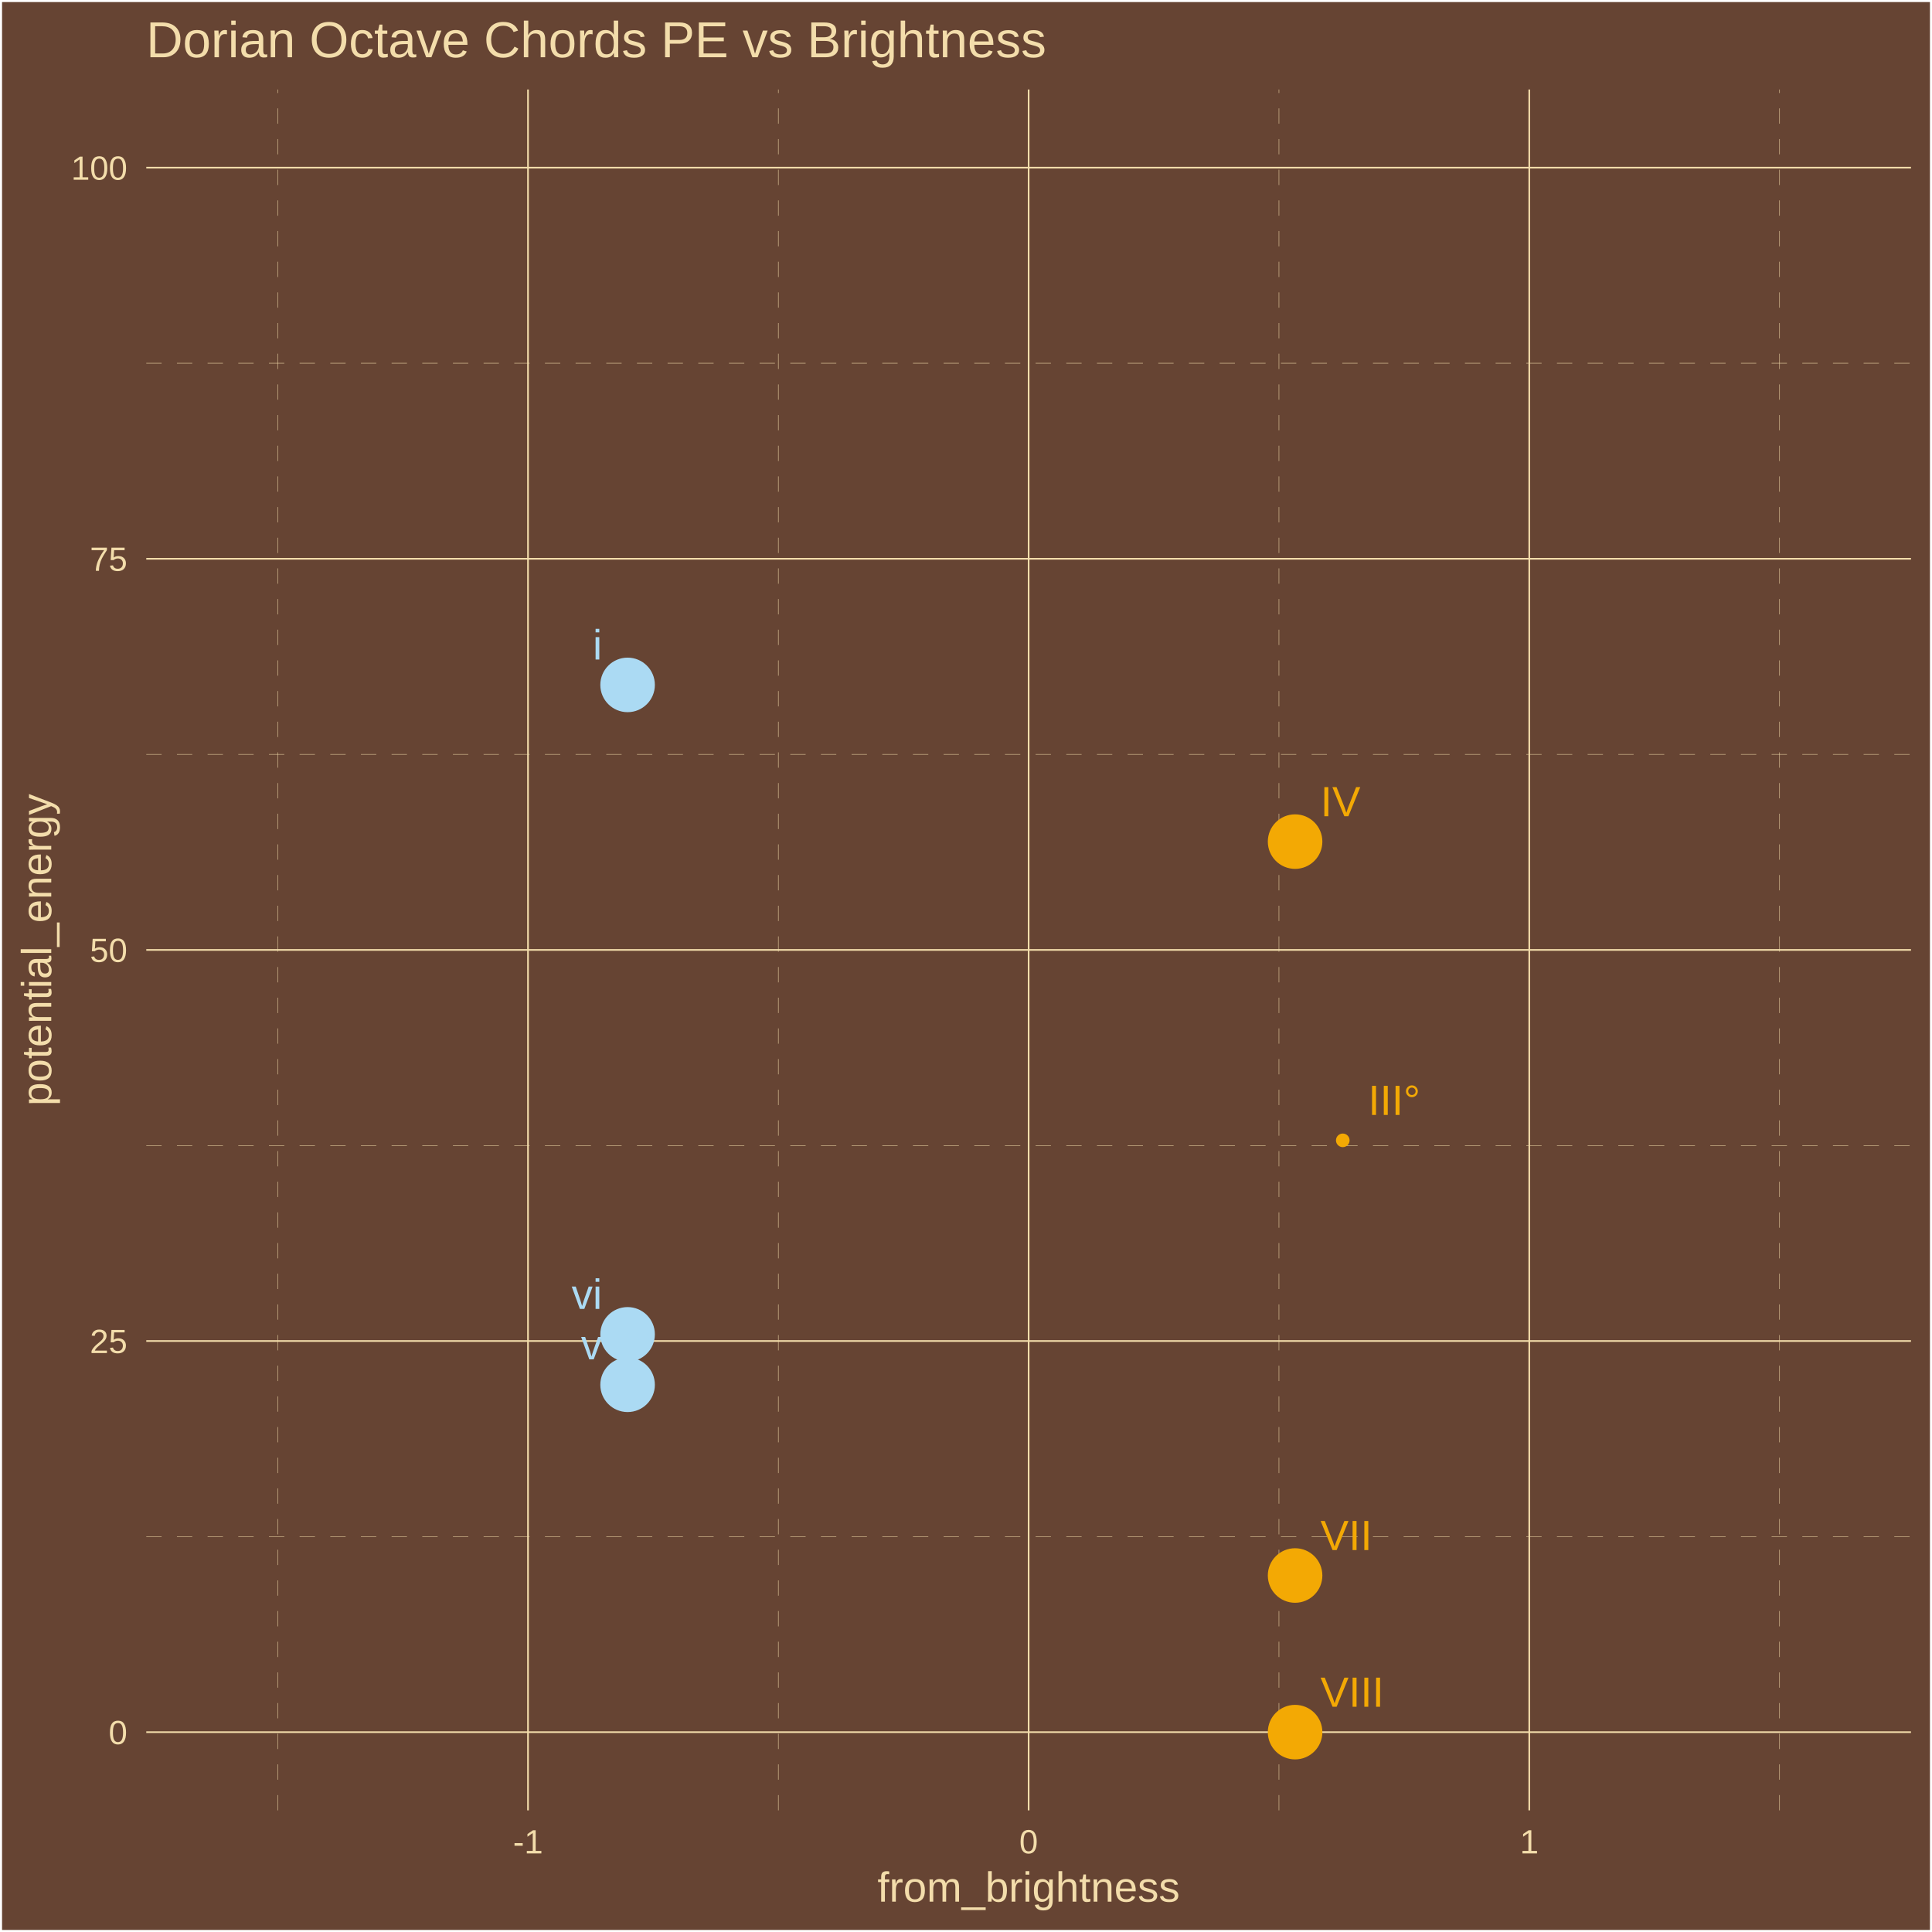
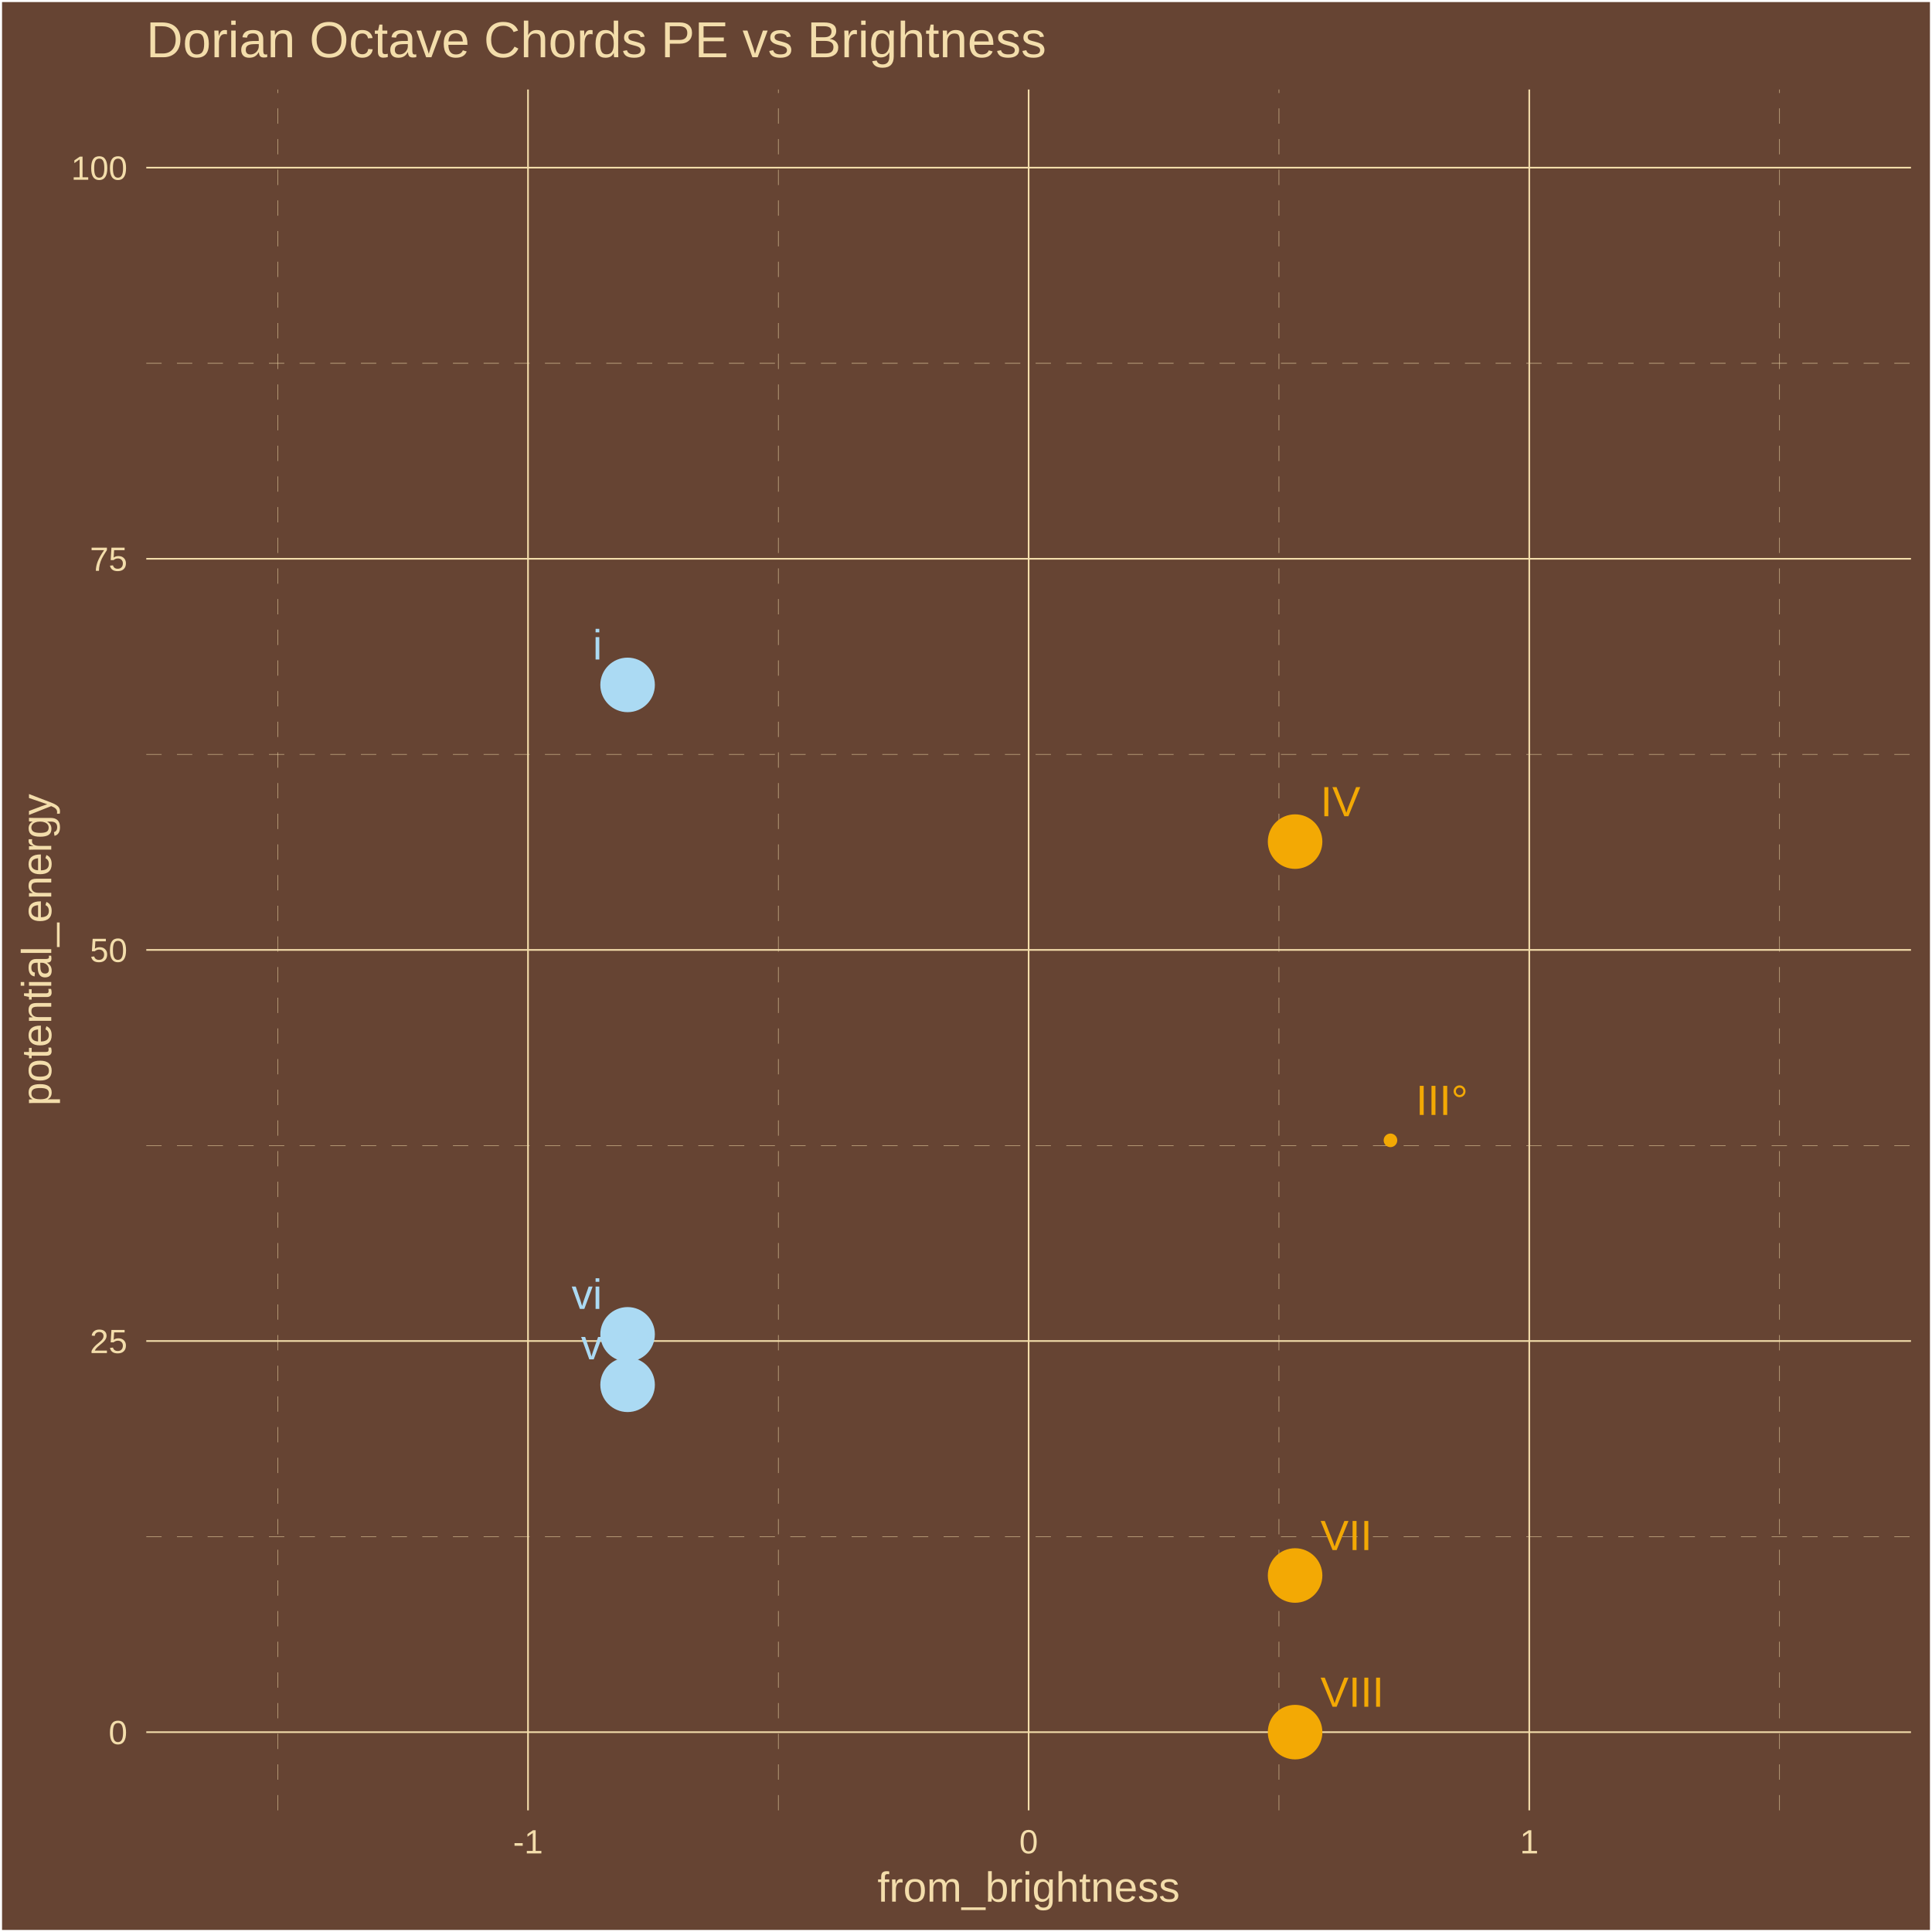
<svg xmlns="http://www.w3.org/2000/svg" class="svglite" width="504.00pt" height="504.00pt" viewBox="0 0 504.00 504.00">
  <defs>
    <style type="text/css">
    .svglite line, .svglite polyline, .svglite polygon, .svglite path, .svglite rect, .svglite circle {
      fill: none;
      stroke: #000000;
      stroke-linecap: round;
      stroke-linejoin: round;
      stroke-miterlimit: 10.00;
    }
    .svglite text {
      white-space: pre;
    }
  </style>
  </defs>
  <rect width="100%" height="100%" style="stroke: none; fill: #664433;" />
  <defs>
    <clipPath id="cpMC4wMHw1MDQuMDB8MC4wMHw1MDQuMDA=">
      <rect x="0.00" y="0.00" width="504.00" height="504.00" />
    </clipPath>
  </defs>
  <g clip-path="url(#cpMC4wMHw1MDQuMDB8MC4wMHw1MDQuMDA=)">
    <rect x="0.00" y="0" width="504.00" height="504.00" style="stroke-width: 1.07; stroke: #FFFFFF; fill: #664433;" />
  </g>
  <defs>
    <clipPath id="cpMzguMTZ8NDk4LjUyfDIzLjM0fDQ3Mi4yNw==">
      <rect x="38.16" y="23.34" width="460.36" height="448.93" />
    </clipPath>
  </defs>
  <g clip-path="url(#cpMzguMTZ8NDk4LjUyfDIzLjM0fDQ3Mi4yNw==)">
    <rect x="38.16" y="23.34" width="460.36" height="448.93" style="stroke-width: 1.07; stroke: none; fill: #664433;" />
    <polyline points="38.16,400.85 498.52,400.85 " style="stroke-width: 0.11; stroke: #F3DDAB; stroke-dasharray: 4.00,4.00; stroke-linecap: butt;" />
    <polyline points="38.16,298.82 498.52,298.82 " style="stroke-width: 0.11; stroke: #F3DDAB; stroke-dasharray: 4.00,4.00; stroke-linecap: butt;" />
    <polyline points="38.16,196.79 498.52,196.79 " style="stroke-width: 0.11; stroke: #F3DDAB; stroke-dasharray: 4.00,4.00; stroke-linecap: butt;" />
    <polyline points="38.16,94.76 498.52,94.76 " style="stroke-width: 0.11; stroke: #F3DDAB; stroke-dasharray: 4.00,4.00; stroke-linecap: butt;" />
    <polyline points="72.44,472.27 72.44,23.34 " style="stroke-width: 0.11; stroke: #F3DDAB; stroke-dasharray: 4.00,4.00; stroke-linecap: butt;" />
    <polyline points="203.04,472.27 203.04,23.34 " style="stroke-width: 0.11; stroke: #F3DDAB; stroke-dasharray: 4.00,4.00; stroke-linecap: butt;" />
    <polyline points="333.64,472.27 333.64,23.34 " style="stroke-width: 0.11; stroke: #F3DDAB; stroke-dasharray: 4.00,4.00; stroke-linecap: butt;" />
    <polyline points="464.24,472.27 464.24,23.34 " style="stroke-width: 0.11; stroke: #F3DDAB; stroke-dasharray: 4.00,4.00; stroke-linecap: butt;" />
    <polyline points="38.16,451.86 498.52,451.86 " style="stroke-width: 0.43; stroke: #F3DDAB; stroke-linecap: butt;" />
    <polyline points="38.16,349.83 498.52,349.83 " style="stroke-width: 0.43; stroke: #F3DDAB; stroke-linecap: butt;" />
    <polyline points="38.16,247.80 498.52,247.80 " style="stroke-width: 0.43; stroke: #F3DDAB; stroke-linecap: butt;" />
    <polyline points="38.16,145.77 498.52,145.77 " style="stroke-width: 0.43; stroke: #F3DDAB; stroke-linecap: butt;" />
    <polyline points="38.16,43.74 498.52,43.74 " style="stroke-width: 0.43; stroke: #F3DDAB; stroke-linecap: butt;" />
    <polyline points="137.74,472.27 137.74,23.34 " style="stroke-width: 0.43; stroke: #F3DDAB; stroke-linecap: butt;" />
    <polyline points="268.34,472.27 268.34,23.34 " style="stroke-width: 0.43; stroke: #F3DDAB; stroke-linecap: butt;" />
    <polyline points="398.94,472.27 398.94,23.34 " style="stroke-width: 0.43; stroke: #F3DDAB; stroke-linecap: butt;" />
    <circle cx="337.85" cy="451.86" r="6.76" style="stroke-width: 0.71; stroke: #F3A904; fill: #F3A904;" />
    <circle cx="337.85" cy="411.00" r="6.76" style="stroke-width: 0.71; stroke: #F3A904; fill: #F3A904;" />
    <circle cx="163.72" cy="348.09" r="6.76" style="stroke-width: 0.71; stroke: #ABDAF3; fill: #ABDAF3;" />
    <circle cx="163.72" cy="361.25" r="6.76" style="stroke-width: 0.71; stroke: #ABDAF3; fill: #ABDAF3;" />
    <circle cx="337.85" cy="219.55" r="6.76" style="stroke-width: 0.71; stroke: #F3A904; fill: #F3A904;" />
-     <circle cx="350.29" cy="297.48" r="1.42" style="stroke-width: 0.71; stroke: #F3A904; fill: #F3A904;" />
+     <circle cx="362.73" cy="297.48" r="1.42" style="stroke-width: 0.71; stroke: #F3A904; fill: #F3A904;" />
    <circle cx="163.72" cy="178.67" r="6.76" style="stroke-width: 0.71; stroke: #ABDAF3; fill: #ABDAF3;" />
    <polygon points="340.01,451.86 366.65,451.86 366.56,451.86 366.91,451.84 367.25,451.77 367.58,451.65 367.88,451.48 368.15,451.26 368.38,451.00 368.56,450.70 368.70,450.38 368.78,450.05 368.81,449.70 368.81,449.70 368.81,431.71 368.81,431.71 368.78,431.36 368.70,431.02 368.56,430.70 368.38,430.41 368.15,430.15 367.88,429.93 367.58,429.76 367.25,429.63 366.91,429.56 366.65,429.55 340.01,429.55 340.27,429.56 339.92,429.55 339.58,429.59 339.24,429.69 338.93,429.84 338.64,430.03 338.39,430.28 338.18,430.55 338.02,430.86 337.91,431.19 337.86,431.53 337.85,431.71 337.85,449.70 337.86,449.53 337.86,449.87 337.91,450.22 338.02,450.55 338.18,450.85 338.39,451.13 338.64,451.37 338.93,451.57 339.24,451.72 339.58,451.82 339.92,451.86 " style="stroke-width: nan; stroke: none;" />
    <text x="344.47" y="445.24" style="font-size: 11.04px;fill: #F3A904; font-family: &quot;Arial&quot;;" textLength="16.56px" lengthAdjust="spacingAndGlyphs">VIII</text>
    <polygon points="340.01,411.00 363.58,411.00 363.50,410.99 363.84,410.98 364.18,410.91 364.51,410.79 364.81,410.61 365.08,410.39 365.31,410.13 365.49,409.84 365.63,409.52 365.71,409.18 365.74,408.84 365.74,408.84 365.74,390.84 365.74,390.84 365.71,390.50 365.63,390.16 365.49,389.84 365.31,389.55 365.08,389.29 364.81,389.07 364.51,388.89 364.18,388.77 363.84,388.70 363.58,388.68 340.01,388.68 340.27,388.70 339.92,388.68 339.58,388.73 339.24,388.82 338.93,388.97 338.64,389.17 338.39,389.41 338.18,389.69 338.02,390.00 337.91,390.33 337.86,390.67 337.85,390.84 337.85,408.84 337.86,408.66 337.86,409.01 337.91,409.35 338.02,409.68 338.18,409.99 338.39,410.27 338.64,410.51 338.93,410.71 339.24,410.86 339.58,410.95 339.92,410.99 " style="stroke-width: nan; stroke: none;" />
    <text x="344.47" y="404.37" style="font-size: 11.04px;fill: #F3A904; font-family: &quot;Arial&quot;;" textLength="13.49px" lengthAdjust="spacingAndGlyphs">VII</text>
    <polygon points="143.51,348.09 161.56,348.09 161.47,348.09 161.82,348.07 162.16,348.00 162.48,347.88 162.78,347.71 163.05,347.49 163.28,347.23 163.47,346.93 163.60,346.61 163.69,346.27 163.72,345.93 163.72,345.93 163.72,327.94 163.72,327.94 163.69,327.59 163.60,327.25 163.47,326.93 163.28,326.64 163.05,326.38 162.78,326.16 162.48,325.98 162.16,325.86 161.82,325.79 161.56,325.78 143.51,325.78 143.77,325.79 143.43,325.78 143.08,325.82 142.75,325.92 142.43,326.06 142.15,326.26 141.90,326.50 141.69,326.78 141.53,327.09 141.41,327.42 141.36,327.76 141.35,327.94 141.35,345.93 141.36,345.75 141.36,346.10 141.41,346.45 141.53,346.78 141.69,347.08 141.90,347.36 142.15,347.60 142.43,347.80 142.75,347.95 143.08,348.04 143.43,348.09 " style="stroke-width: nan; stroke: none;" />
    <text x="157.09" y="341.46" text-anchor="end" style="font-size: 11.04px;fill: #ABDAF3; font-family: &quot;Arial&quot;;" textLength="7.96px" lengthAdjust="spacingAndGlyphs">vi</text>
    <polygon points="145.96,361.25 161.56,361.25 161.47,361.24 161.82,361.23 162.16,361.16 162.48,361.04 162.78,360.86 163.05,360.64 163.28,360.38 163.47,360.09 163.60,359.77 163.69,359.43 163.72,359.09 163.72,359.09 163.72,341.09 163.72,341.09 163.69,340.75 163.60,340.41 163.47,340.09 163.28,339.80 163.05,339.54 162.78,339.32 162.48,339.14 162.16,339.02 161.82,338.95 161.56,338.93 145.96,338.93 146.22,338.95 145.87,338.94 145.53,338.98 145.19,339.07 144.88,339.22 144.59,339.42 144.34,339.66 144.13,339.94 143.97,340.25 143.86,340.58 143.81,340.92 143.80,341.09 143.80,359.09 143.81,358.91 143.81,359.26 143.86,359.60 143.97,359.93 144.13,360.24 144.34,360.52 144.59,360.76 144.88,360.96 145.19,361.11 145.53,361.20 145.87,361.24 " style="stroke-width: nan; stroke: none;" />
    <text x="157.09" y="354.62" text-anchor="end" style="font-size: 11.04px;fill: #ABDAF3; font-family: &quot;Arial&quot;;" textLength="5.52px" lengthAdjust="spacingAndGlyphs">v</text>
    <polygon points="340.01,219.55 360.51,219.55 360.43,219.55 360.78,219.53 361.12,219.47 361.44,219.34 361.74,219.17 362.01,218.95 362.24,218.69 362.43,218.39 362.56,218.07 362.65,217.74 362.67,217.39 362.67,217.39 362.67,199.40 362.67,199.40 362.65,199.05 362.56,198.71 362.43,198.39 362.24,198.10 362.01,197.84 361.74,197.62 361.44,197.45 361.12,197.32 360.78,197.25 360.51,197.24 340.01,197.24 340.27,197.25 339.92,197.24 339.58,197.28 339.24,197.38 338.93,197.53 338.64,197.72 338.39,197.97 338.18,198.24 338.02,198.55 337.91,198.88 337.86,199.22 337.85,199.40 337.85,217.39 337.86,217.22 337.86,217.56 337.91,217.91 338.02,218.24 338.18,218.54 338.39,218.82 338.64,219.06 338.93,219.26 339.24,219.41 339.58,219.51 339.92,219.55 " style="stroke-width: nan; stroke: none;" />
    <text x="344.47" y="212.93" style="font-size: 11.04px;fill: #F3A904; font-family: &quot;Arial&quot;;" textLength="10.43px" lengthAdjust="spacingAndGlyphs">IV</text>
-     <polygon points="352.45,297.48 376.14,297.48 376.06,297.48 376.40,297.47 376.74,297.40 377.07,297.28 377.37,297.10 377.64,296.88 377.87,296.62 378.06,296.33 378.19,296.01 378.27,295.67 378.30,295.32 378.30,295.32 378.30,277.33 378.30,277.33 378.27,276.98 378.19,276.65 378.06,276.33 377.87,276.03 377.64,275.77 377.37,275.55 377.07,275.38 376.74,275.26 376.40,275.19 376.14,275.17 352.45,275.17 352.71,275.19 352.36,275.17 352.02,275.21 351.68,275.31 351.37,275.46 351.08,275.66 350.83,275.90 350.62,276.18 350.46,276.48 350.35,276.81 350.29,277.16 350.29,277.33 350.29,295.32 350.29,295.15 350.29,295.50 350.35,295.84 350.46,296.17 350.62,296.48 350.83,296.76 351.08,297.00 351.37,297.19 351.68,297.34 352.02,297.44 352.36,297.48 " style="stroke-width: nan; stroke: none;" />
-     <text x="356.91" y="290.86" style="font-size: 11.04px;fill: #F3A904; font-family: &quot;Arial&quot;;" textLength="13.62px" lengthAdjust="spacingAndGlyphs">III°</text>
+     <polygon points="364.89,297.48 388.58,297.48 388.49,297.48 388.84,297.47 389.18,297.40 389.51,297.28 389.81,297.10 390.08,296.88 390.31,296.62 390.49,296.33 390.63,296.01 390.71,295.67 390.74,295.32 390.74,295.32 390.74,277.33 390.74,277.33 390.71,276.98 390.63,276.65 390.49,276.33 390.31,276.03 390.08,275.77 389.81,275.55 389.51,275.38 389.18,275.26 388.84,275.19 388.58,275.17 364.89,275.17 365.15,275.19 364.80,275.17 364.45,275.21 364.12,275.31 363.81,275.46 363.52,275.66 363.27,275.90 363.06,276.18 362.90,276.48 362.79,276.81 362.73,277.16 362.73,277.33 362.73,295.32 362.73,295.15 362.73,295.50 362.79,295.84 362.90,296.17 363.06,296.48 363.27,296.76 363.52,297.00 363.81,297.19 364.12,297.34 364.45,297.44 364.80,297.48 " style="stroke-width: nan; stroke: none;" />
+     <text x="369.35" y="290.86" style="font-size: 11.04px;fill: #F3A904; font-family: &quot;Arial&quot;;" textLength="13.62px" lengthAdjust="spacingAndGlyphs">III°</text>
    <polygon points="149.03,178.67 161.56,178.67 161.47,178.67 161.82,178.66 162.16,178.59 162.48,178.47 162.78,178.29 163.05,178.07 163.28,177.81 163.47,177.52 163.60,177.20 163.69,176.86 163.72,176.51 163.72,176.51 163.72,158.52 163.72,158.52 163.69,158.18 163.60,157.84 163.47,157.52 163.28,157.22 163.05,156.96 162.78,156.74 162.48,156.57 162.16,156.45 161.82,156.38 161.56,156.36 149.03,156.36 149.29,156.38 148.94,156.36 148.60,156.41 148.26,156.50 147.95,156.65 147.66,156.85 147.41,157.09 147.20,157.37 147.04,157.68 146.93,158.00 146.87,158.35 146.87,158.52 146.87,176.51 146.87,176.34 146.87,176.69 146.93,177.03 147.04,177.36 147.20,177.67 147.41,177.95 147.66,178.19 147.95,178.39 148.26,178.53 148.60,178.63 148.94,178.67 " style="stroke-width: nan; stroke: none;" />
    <text x="157.09" y="172.05" text-anchor="end" style="font-size: 11.04px;fill: #ABDAF3; font-family: &quot;Arial&quot;;" textLength="2.45px" lengthAdjust="spacingAndGlyphs">i</text>
  </g>
  <g clip-path="url(#cpMC4wMHw1MDQuMDB8MC4wMHw1MDQuMDA=)">
    <text x="33.23" y="455.01" text-anchor="end" style="font-size: 8.80px;fill: #F3DDAB; font-family: &quot;Arial&quot;;" textLength="4.90px" lengthAdjust="spacingAndGlyphs">0</text>
    <text x="33.23" y="352.98" text-anchor="end" style="font-size: 8.80px;fill: #F3DDAB; font-family: &quot;Arial&quot;;" textLength="9.79px" lengthAdjust="spacingAndGlyphs">25</text>
    <text x="33.23" y="250.95" text-anchor="end" style="font-size: 8.80px;fill: #F3DDAB; font-family: &quot;Arial&quot;;" textLength="9.79px" lengthAdjust="spacingAndGlyphs">50</text>
    <text x="33.23" y="148.92" text-anchor="end" style="font-size: 8.80px;fill: #F3DDAB; font-family: &quot;Arial&quot;;" textLength="9.79px" lengthAdjust="spacingAndGlyphs">75</text>
    <text x="33.23" y="46.90" text-anchor="end" style="font-size: 8.80px;fill: #F3DDAB; font-family: &quot;Arial&quot;;" textLength="14.69px" lengthAdjust="spacingAndGlyphs">100</text>
    <text x="137.74" y="483.50" text-anchor="middle" style="font-size: 8.80px;fill: #F3DDAB; font-family: &quot;Arial&quot;;" textLength="7.83px" lengthAdjust="spacingAndGlyphs">-1</text>
    <text x="268.34" y="483.50" text-anchor="middle" style="font-size: 8.80px;fill: #F3DDAB; font-family: &quot;Arial&quot;;" textLength="4.90px" lengthAdjust="spacingAndGlyphs">0</text>
    <text x="398.94" y="483.50" text-anchor="middle" style="font-size: 8.80px;fill: #F3DDAB; font-family: &quot;Arial&quot;;" textLength="4.90px" lengthAdjust="spacingAndGlyphs">1</text>
    <text x="268.34" y="496.09" text-anchor="middle" style="font-size: 11.00px;fill: #F3DDAB; font-family: &quot;Arial&quot;;" textLength="78.88px" lengthAdjust="spacingAndGlyphs">from_brightness</text>
    <text transform="translate(13.37,247.80) rotate(-90)" text-anchor="middle" style="font-size: 11.00px;fill: #F3DDAB; font-family: &quot;Arial&quot;;" textLength="81.35px" lengthAdjust="spacingAndGlyphs">potential_energy</text>
    <text x="38.16" y="14.94" style="font-size: 13.20px;fill: #F3DDAB; font-family: &quot;Arial&quot;;" textLength="234.60px" lengthAdjust="spacingAndGlyphs">Dorian Octave Chords PE vs Brightness</text>
  </g>
</svg>
